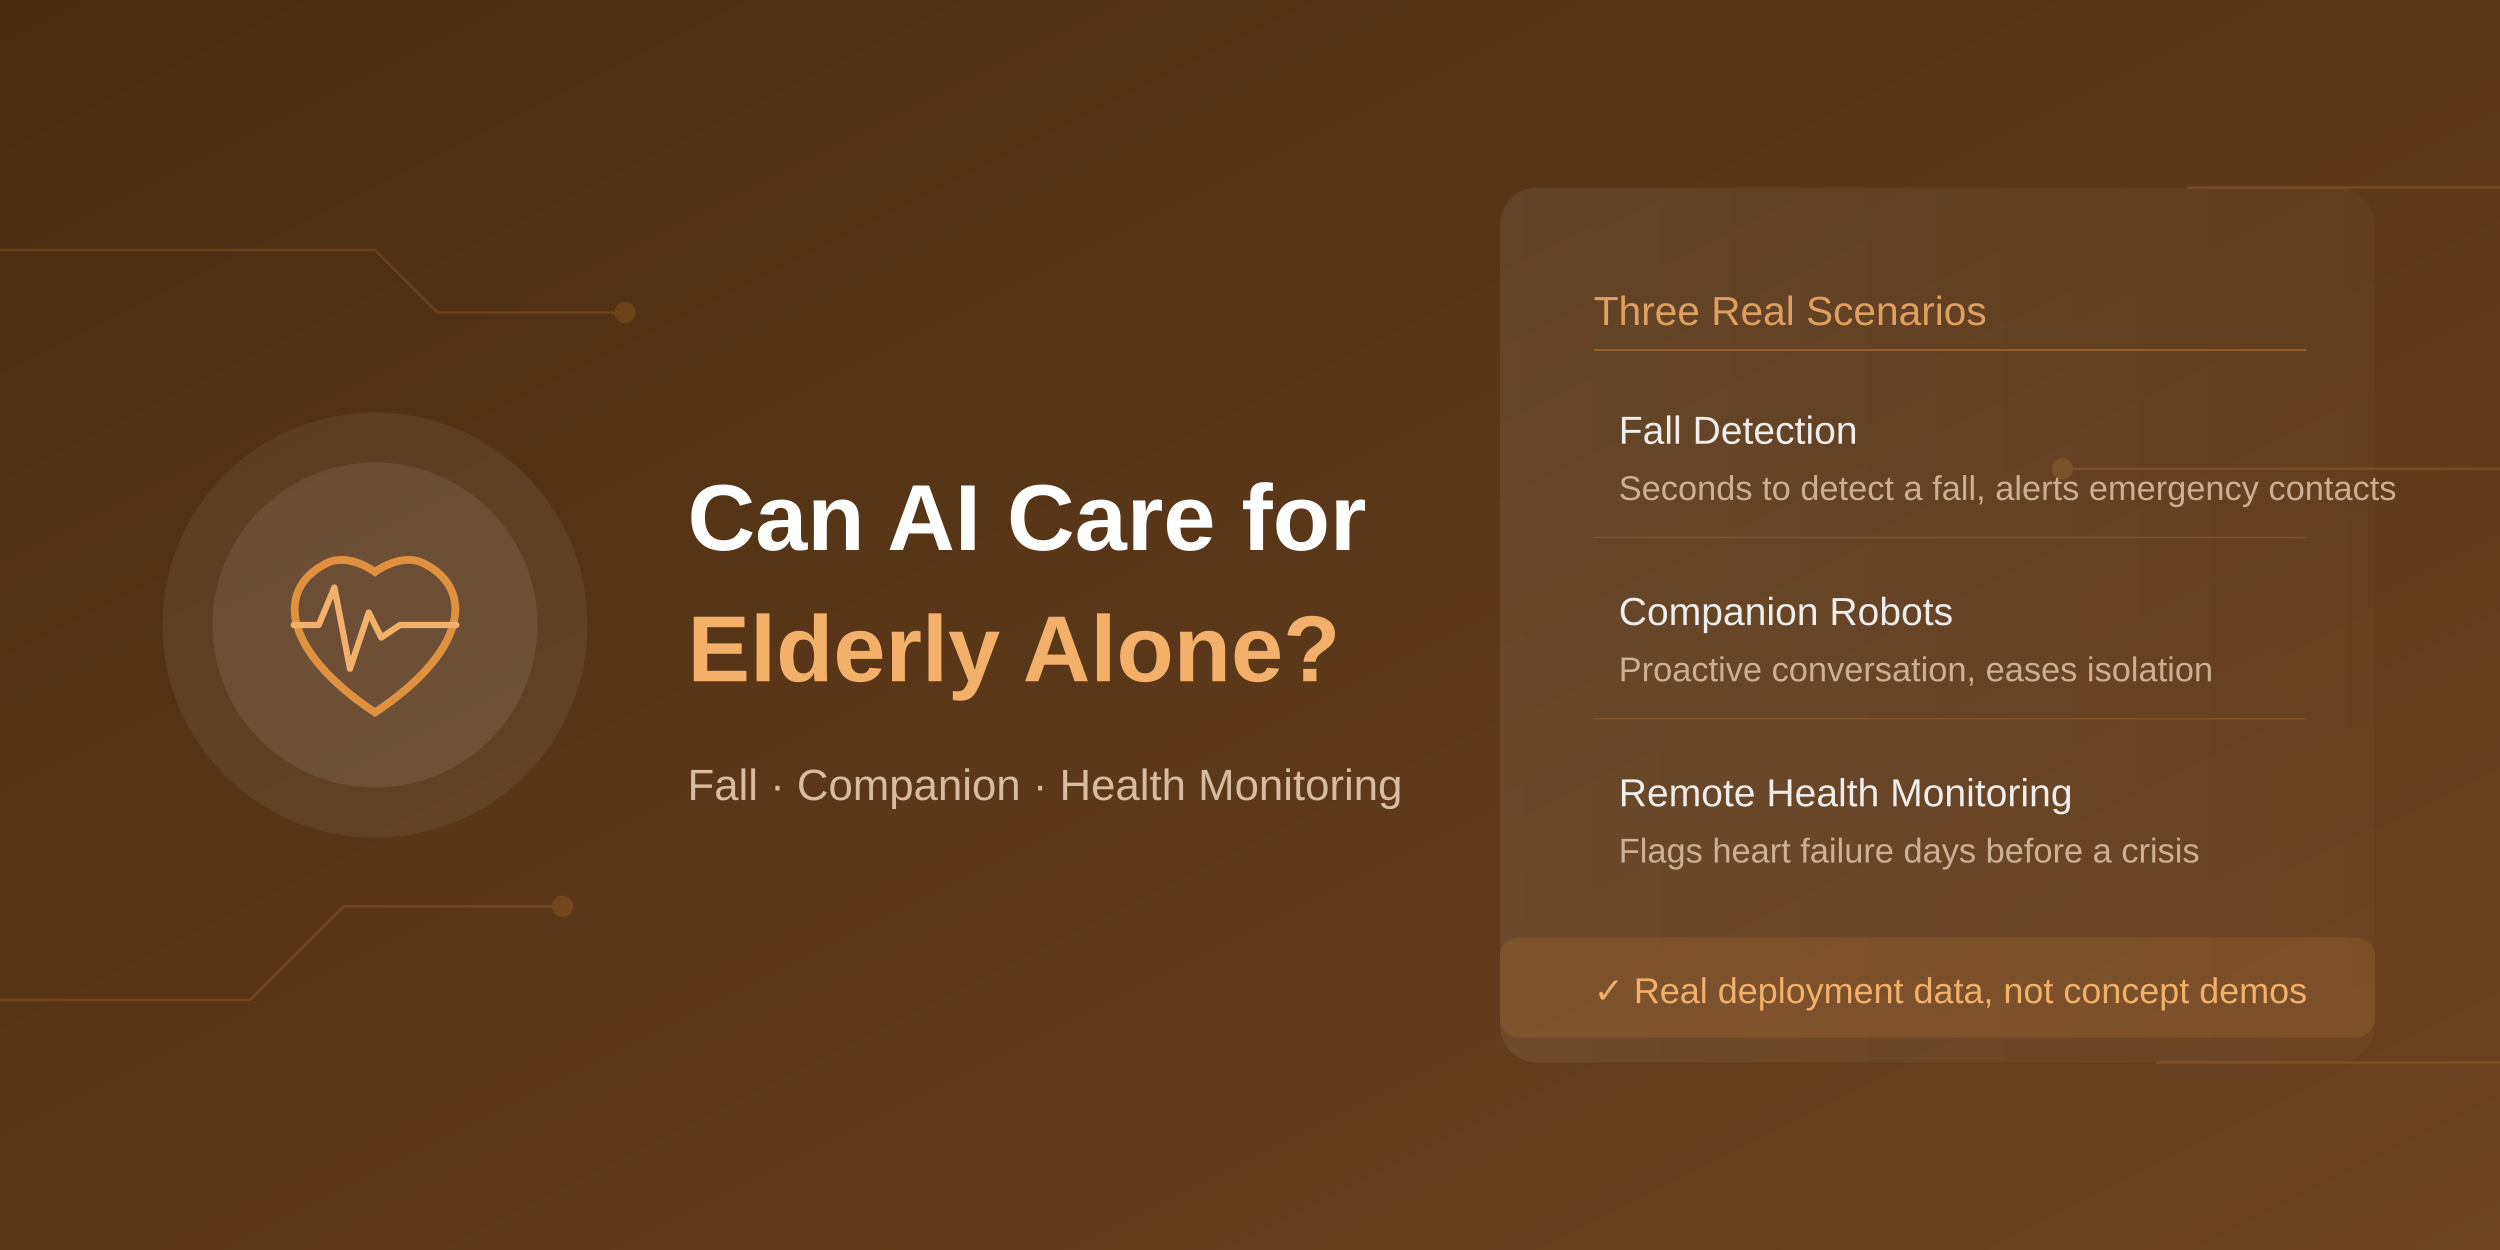
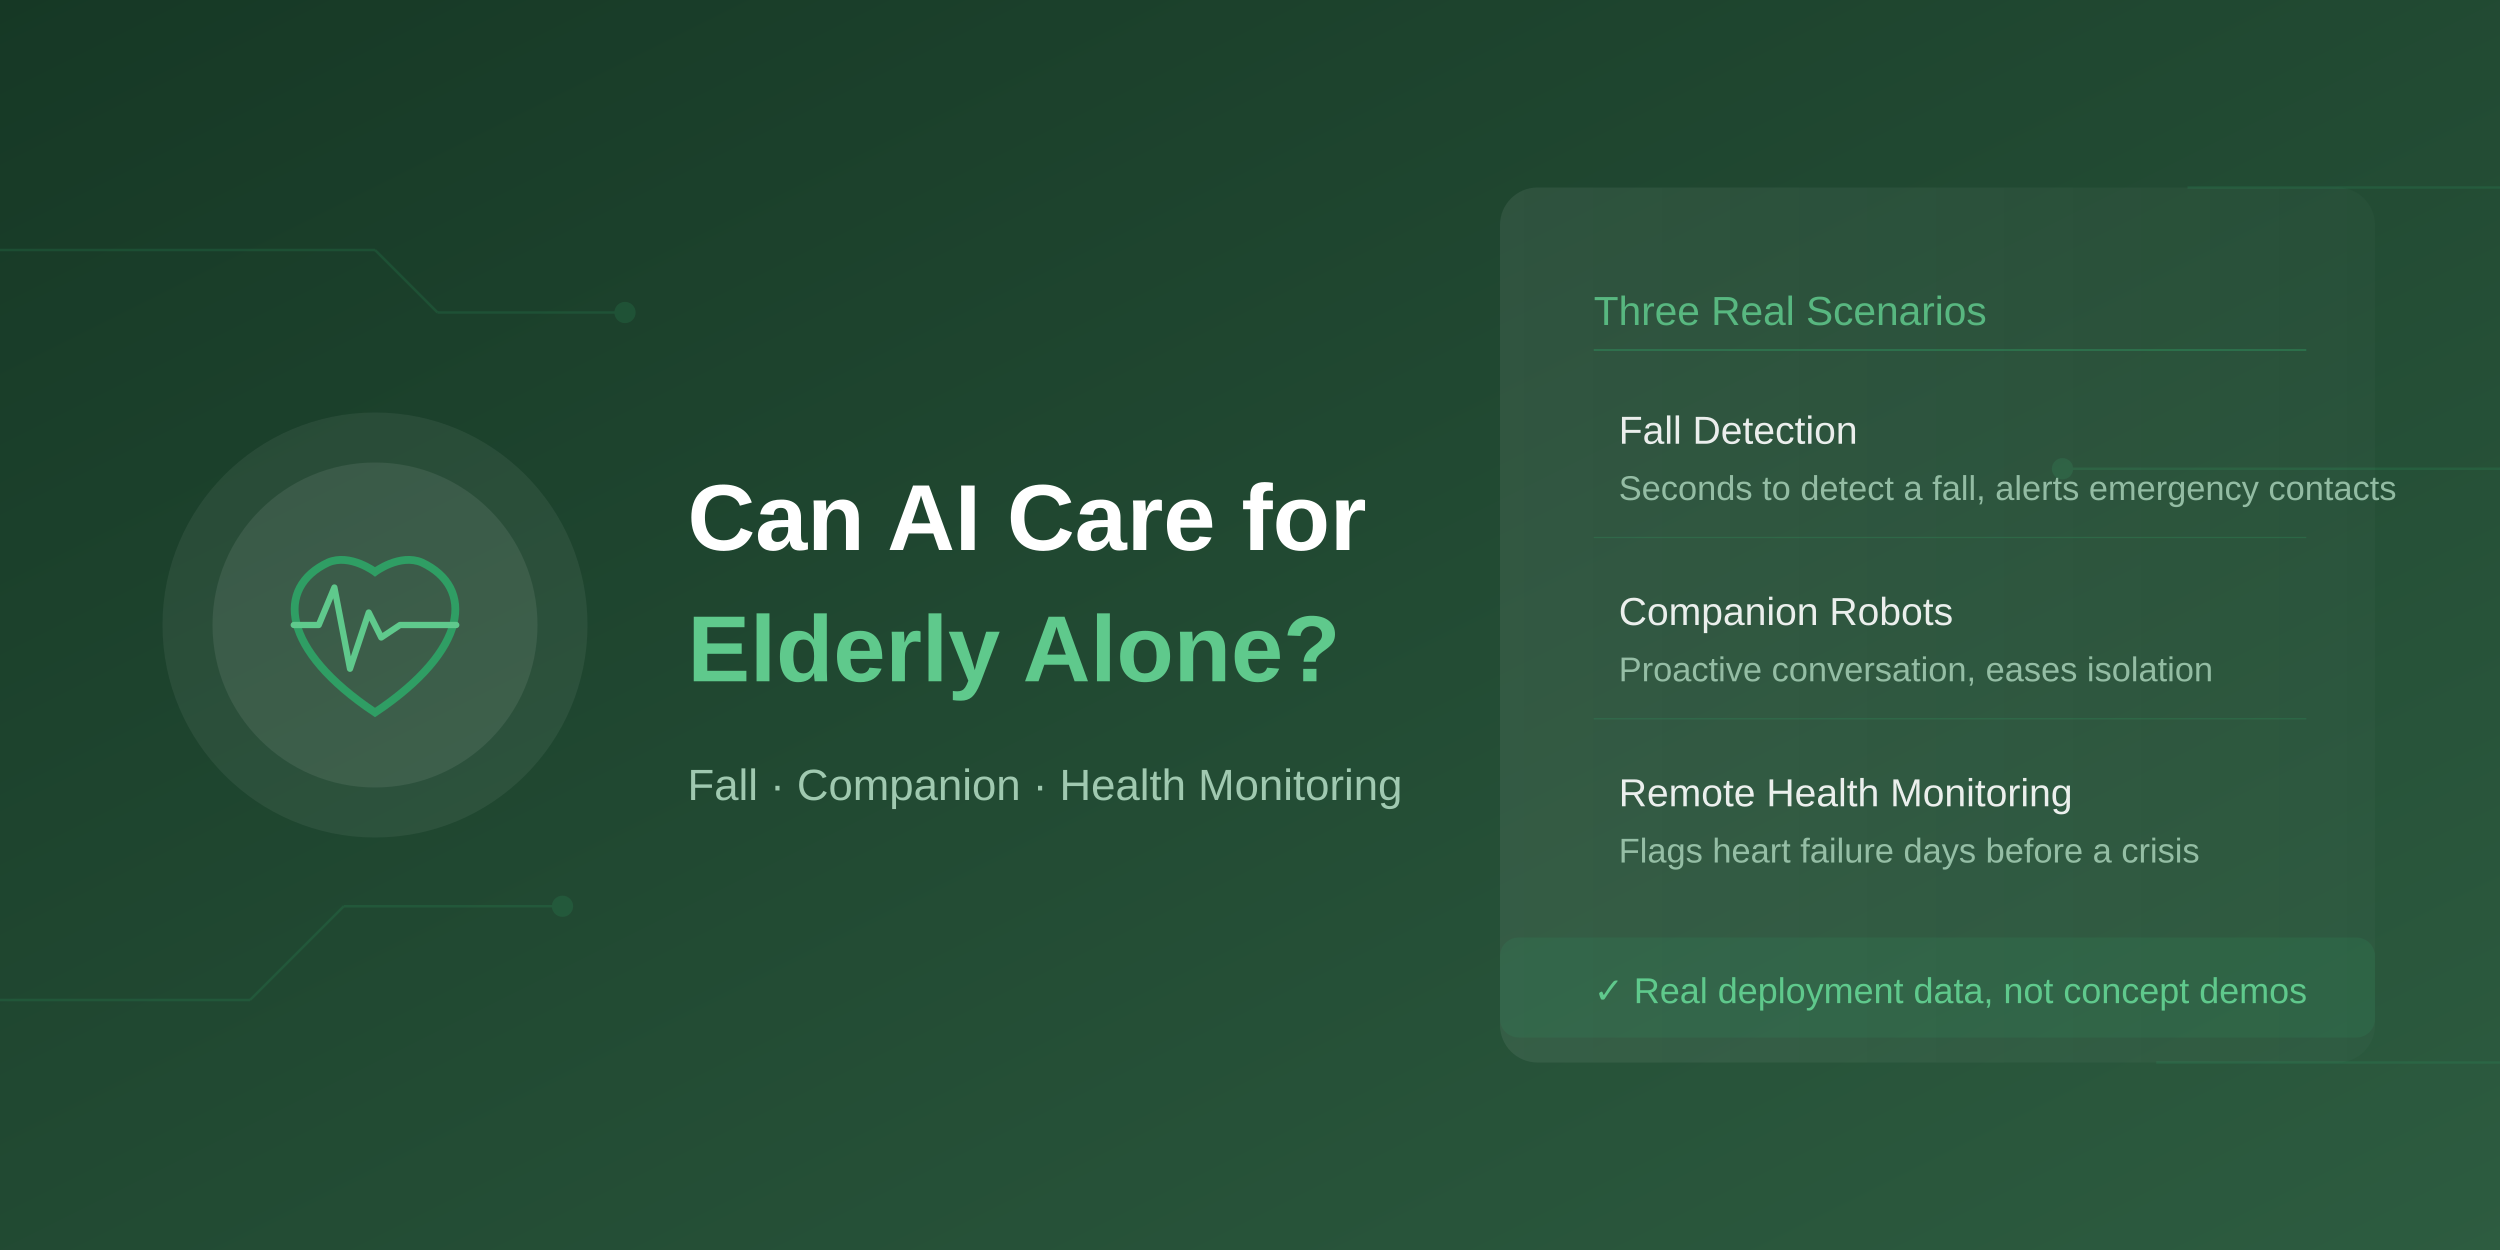
<svg xmlns="http://www.w3.org/2000/svg" width="800" height="400" viewBox="0 0 800 400">
  <defs>
    <linearGradient id="bg" x1="0%" y1="0%" x2="100%" y2="100%">
-       <stop offset="0%" style="stop-color:#4a2c10;stop-opacity:1" />
-       <stop offset="100%" style="stop-color:#6b4321;stop-opacity:1" />
+       <stop offset="0%" style="stop-color:#163825;stop-opacity:1" />
+       <stop offset="100%" style="stop-color:#2d5c40;stop-opacity:1" />
    </linearGradient>
    <linearGradient id="panel" x1="0%" y1="0%" x2="100%" y2="0%">
      <stop offset="0%" style="stop-color:#ffffff;stop-opacity:0.07" />
      <stop offset="100%" style="stop-color:#ffffff;stop-opacity:0.02" />
    </linearGradient>
  </defs>
  <rect width="800" height="400" fill="url(#bg)" />
-   <g stroke="#e0913f" stroke-width="0.8" opacity="0.18">
+   <g stroke="#2f9e64" stroke-width="0.8" opacity="0.18">
    <line x1="0" y1="80" x2="120" y2="80" />
    <line x1="120" y1="80" x2="140" y2="100" />
    <line x1="140" y1="100" x2="200" y2="100" />
-     <circle cx="200" cy="100" r="3" fill="#e0913f" />
+     <circle cx="200" cy="100" r="3" fill="#2f9e64" />
    <line x1="0" y1="320" x2="80" y2="320" />
    <line x1="80" y1="320" x2="110" y2="290" />
    <line x1="110" y1="290" x2="180" y2="290" />
-     <circle cx="180" cy="290" r="3" fill="#e0913f" />
+     <circle cx="180" cy="290" r="3" fill="#2f9e64" />
    <line x1="700" y1="60" x2="800" y2="60" />
    <line x1="690" y1="340" x2="800" y2="340" />
    <line x1="660" y1="150" x2="800" y2="150" />
-     <circle cx="660" cy="150" r="3" fill="#e0913f" />
+     <circle cx="660" cy="150" r="3" fill="#2f9e64" />
  </g>
  <circle cx="120" cy="200" r="68" fill="#ffffff" fill-opacity="0.06" />
  <circle cx="120" cy="200" r="52" fill="#ffffff" fill-opacity="0.08" />
-   <path d="M120 228 C90 208 88 188 105 180 C112 177 120 183 120 183 C120 183 128 177 135 180 C152 188 150 208 120 228Z" fill="none" stroke="#e0913f" stroke-width="2.5" />
-   <polyline points="94,200 102,200 107,188 112,214 118,196 122,204 128,200 146,200" fill="none" stroke="#f2b06a" stroke-width="2" stroke-linejoin="round" stroke-linecap="round" />
+   <path d="M120 228 C90 208 88 188 105 180 C112 177 120 183 120 183 C120 183 128 177 135 180 C152 188 150 208 120 228Z" fill="none" stroke="#2f9e64" stroke-width="2.5" />
+   <polyline points="94,200 102,200 107,188 112,214 118,196 122,204 128,200 146,200" fill="none" stroke="#5fc98c" stroke-width="2" stroke-linejoin="round" stroke-linecap="round" />
  <rect x="480" y="60" width="280" height="280" rx="12" fill="url(#panel)" />
-   <text x="510" y="104" font-family="Arial,sans-serif" font-size="13" fill="#f2b06a" opacity="0.85">Three Real Scenarios</text>
-   <line x1="510" y1="112" x2="738" y2="112" stroke="#e0913f" stroke-width="0.6" opacity="0.4" />
+   <text x="510" y="104" font-family="Arial,sans-serif" font-size="13" fill="#5fc98c" opacity="0.85">Three Real Scenarios</text>
+   <line x1="510" y1="112" x2="738" y2="112" stroke="#2f9e64" stroke-width="0.6" opacity="0.4" />
  <text x="518" y="142" font-family="Arial,sans-serif" font-size="12.5" fill="#ffffff" opacity="0.9">Fall Detection</text>
-   <text x="518" y="160" font-family="Arial,sans-serif" font-size="11" fill="#f6ddc4" opacity="0.7">Seconds to detect a fall, alerts emergency contacts</text>
-   <line x1="510" y1="172" x2="738" y2="172" stroke="#e0913f" stroke-width="0.4" opacity="0.25" />
+   <text x="518" y="160" font-family="Arial,sans-serif" font-size="11" fill="#bfe8cf" opacity="0.7">Seconds to detect a fall, alerts emergency contacts</text>
+   <line x1="510" y1="172" x2="738" y2="172" stroke="#2f9e64" stroke-width="0.4" opacity="0.25" />
  <text x="518" y="200" font-family="Arial,sans-serif" font-size="12.5" fill="#ffffff" opacity="0.9">Companion Robots</text>
-   <text x="518" y="218" font-family="Arial,sans-serif" font-size="11" fill="#f6ddc4" opacity="0.7">Proactive conversation, eases isolation</text>
-   <line x1="510" y1="230" x2="738" y2="230" stroke="#e0913f" stroke-width="0.4" opacity="0.25" />
+   <text x="518" y="218" font-family="Arial,sans-serif" font-size="11" fill="#bfe8cf" opacity="0.7">Proactive conversation, eases isolation</text>
+   <line x1="510" y1="230" x2="738" y2="230" stroke="#2f9e64" stroke-width="0.4" opacity="0.25" />
  <text x="518" y="258" font-family="Arial,sans-serif" font-size="12.5" fill="#ffffff" opacity="0.9">Remote Health Monitoring</text>
-   <text x="518" y="276" font-family="Arial,sans-serif" font-size="11" fill="#f6ddc4" opacity="0.7">Flags heart failure days before a crisis</text>
-   <rect x="480" y="300" width="280" height="32" rx="6" fill="#e0913f" fill-opacity="0.15" />
-   <text x="510" y="321" font-family="Arial,sans-serif" font-size="11.5" fill="#f2b06a">✓ Real deployment data, not concept demos</text>
+   <text x="518" y="276" font-family="Arial,sans-serif" font-size="11" fill="#bfe8cf" opacity="0.7">Flags heart failure days before a crisis</text>
+   <rect x="480" y="300" width="280" height="32" rx="6" fill="#2f9e64" fill-opacity="0.15" />
+   <text x="510" y="321" font-family="Arial,sans-serif" font-size="11.5" fill="#5fc98c">✓ Real deployment data, not concept demos</text>
  <text x="220" y="176" font-family="Arial,sans-serif" font-size="30" font-weight="700" fill="#ffffff">Can AI Care for</text>
-   <text x="220" y="218" font-family="Arial,sans-serif" font-size="30" font-weight="700" fill="#f2b06a">Elderly Alone?</text>
-   <text x="220" y="256" font-family="Arial,sans-serif" font-size="14" fill="#f6ddc4" opacity="0.8">Fall · Companion · Health Monitoring</text>
+   <text x="220" y="218" font-family="Arial,sans-serif" font-size="30" font-weight="700" fill="#5fc98c">Elderly Alone?</text>
+   <text x="220" y="256" font-family="Arial,sans-serif" font-size="14" fill="#bfe8cf" opacity="0.8">Fall · Companion · Health Monitoring</text>
</svg>
